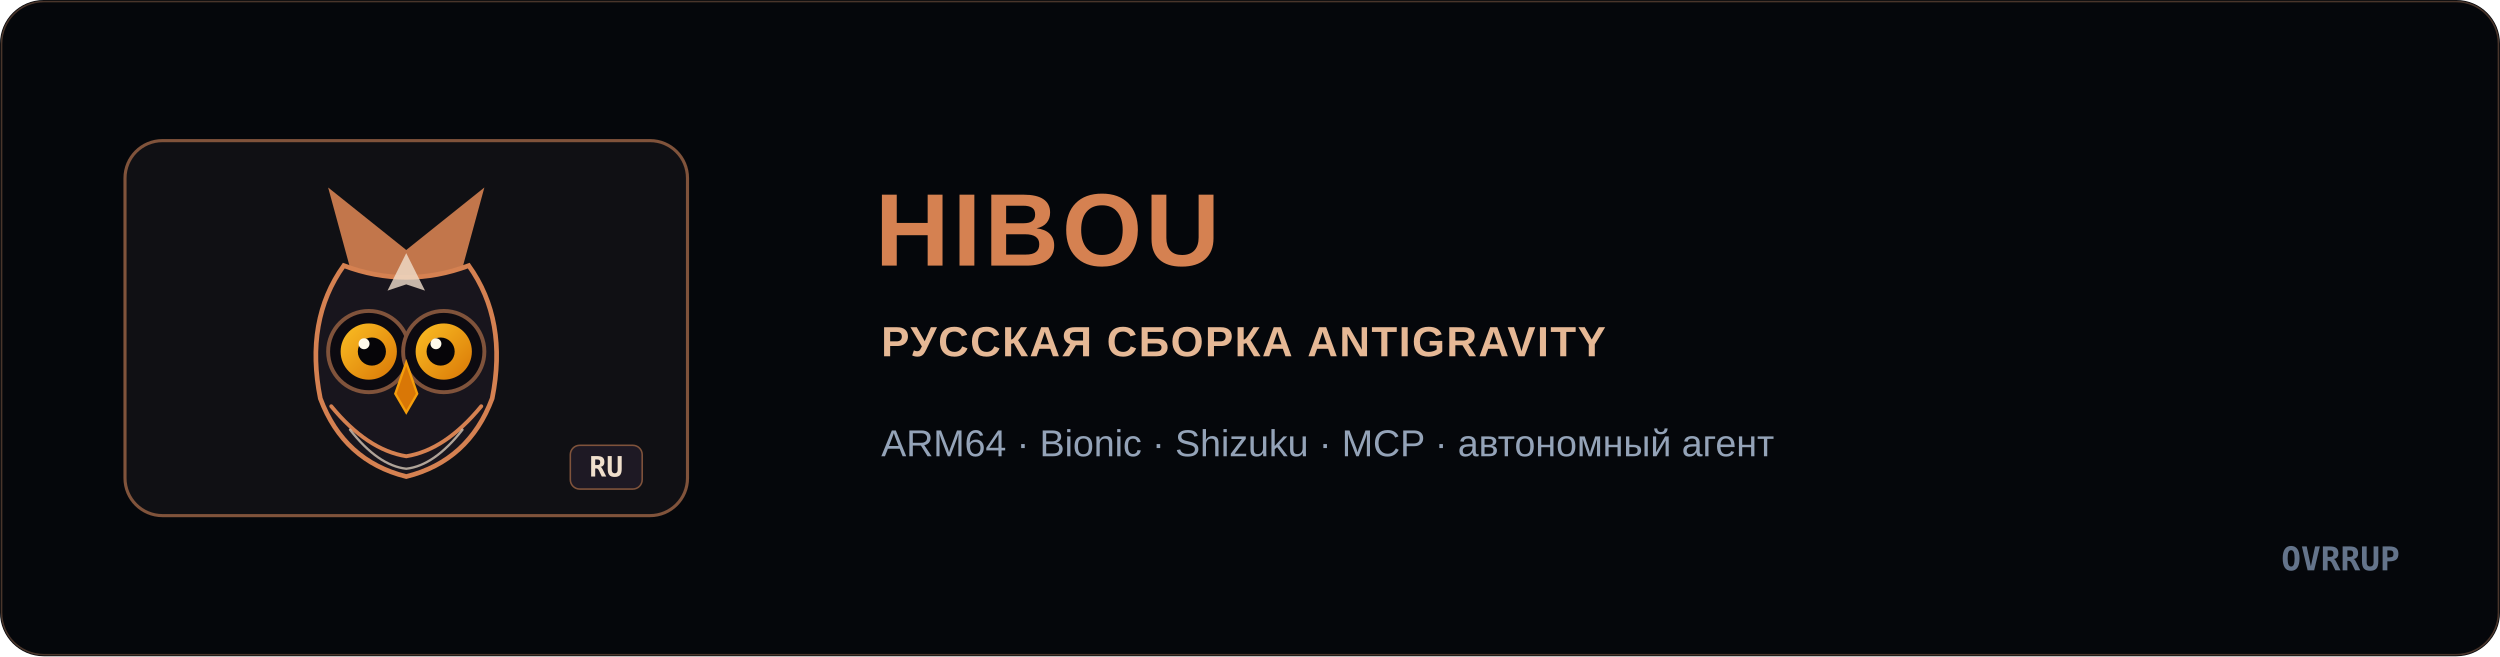
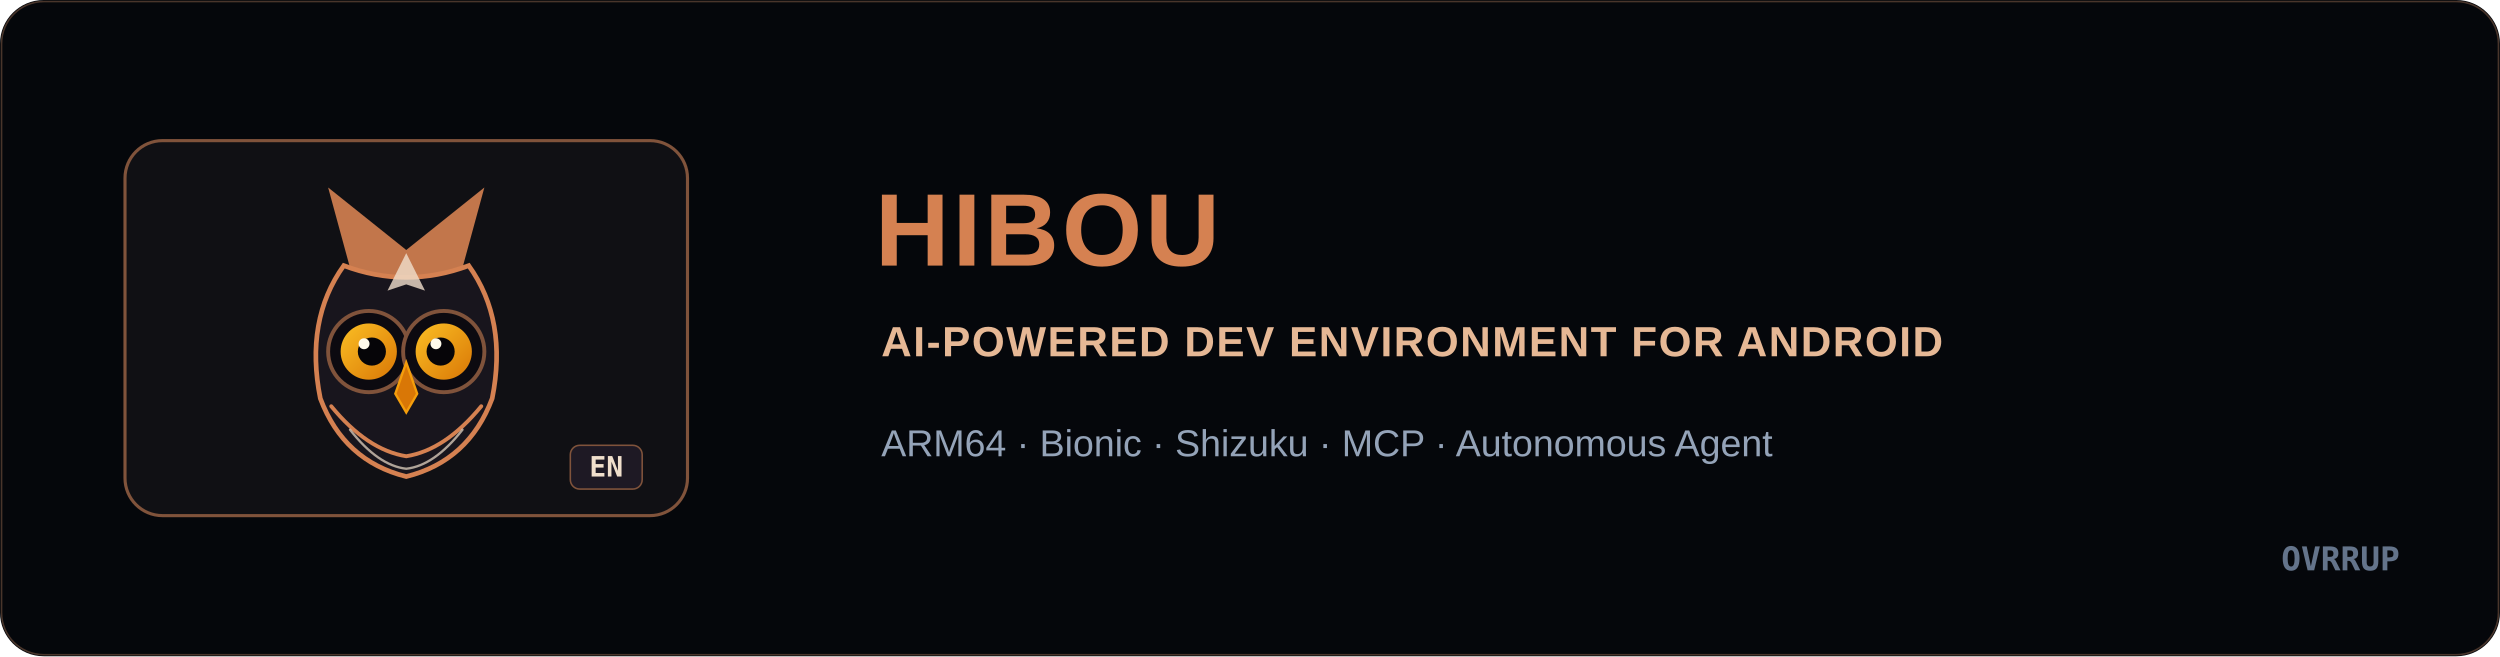
<svg xmlns="http://www.w3.org/2000/svg" width="1600" height="420" viewBox="0 0 1600 420">
  <defs>
    <linearGradient id="owlGrad" x1="120" y1="105" x2="360" y2="315" gradientUnits="userSpaceOnUse">
      <stop offset="0%" stop-color="#D58151" />
      <stop offset="50%" stop-color="#F59E0B" />
      <stop offset="100%" stop-color="#F0DFCC" />
    </linearGradient>
    <linearGradient id="textGrad" x1="560" y1="170" x2="560" y2="292" gradientUnits="userSpaceOnUse">
      <stop offset="0%" stop-color="#D58151" />
      <stop offset="50%" stop-color="#EAA375" />
      <stop offset="100%" stop-color="#F0DFCC" />
    </linearGradient>
    <linearGradient id="eyeGrad" x1="0" y1="0" x2="1" y2="1">
      <stop offset="0%" stop-color="#FBBF24" />
      <stop offset="100%" stop-color="#D97706" />
    </linearGradient>
  </defs>
  <rect width="1600" height="420" rx="28" fill="#05070B" />
  <rect x="1" y="1" width="1598" height="418" rx="27" fill="none" stroke="#49352B" />
  <rect x="80" y="90" width="360" height="240" rx="24" fill="#101014" stroke="#80533b" stroke-width="2" />
  <g transform="translate(180, 110)">
    <path d="M 80 50 L 30 10 L 45 65 Q 80 85 80 85 Q 80 85 115 65 L 130 10 Z" fill="url(#owlGrad)" opacity="0.9" />
    <path d="M 40 60 Q 80 75 120 60 Q 145 95 135 145 Q 120 185 80 195 Q 40 185 25 145 Q 15 95 40 60 Z" fill="#18151D" stroke="#D58151" stroke-width="3" />
    <path d="M 80 52 L 68 76 L 80 72 L 92 76 Z" fill="#F0DFCC" opacity="0.8" />
    <circle cx="56" cy="115" r="26" fill="#0C0A10" stroke="#80533B" stroke-width="2.5" />
    <circle cx="104" cy="115" r="26" fill="#0C0A10" stroke="#80533B" stroke-width="2.5" />
    <circle cx="56" cy="115" r="18" fill="url(#eyeGrad)" />
    <circle cx="104" cy="115" r="18" fill="url(#eyeGrad)" />
    <circle cx="58" cy="115" r="9" fill="#060508" />
    <circle cx="102" cy="115" r="9" fill="#060508" />
    <circle cx="53" cy="110" r="3.5" fill="#FFFBEB" />
    <circle cx="99" cy="110" r="3.5" fill="#FFFBEB" />
    <polygon points="80,122 73,142 80,154 87,142" fill="#D97706" stroke="#F59E0B" stroke-width="1.5" />
    <path d="M 32 150 Q 55 178 80 182 Q 105 178 128 150" fill="none" stroke="#D58151" stroke-width="2.5" stroke-linecap="round" />
    <path d="M 44 165 Q 62 188 80 190 Q 98 188 116 165" fill="none" stroke="#F0DFCC" stroke-width="1.5" opacity="0.7" stroke-linecap="round" />
  </g>
  <rect x="365" y="285" width="46" height="28" rx="6" fill="#1E1924" stroke="#80533B" stroke-width="1" />
-   <text x="388" y="305" fill="#F0DFCC" font-family="monospace" font-size="18" font-weight="700" text-anchor="middle">RU</text>
+   <text x="388" y="305" fill="#F0DFCC" font-family="monospace" font-size="18" font-weight="700" text-anchor="middle">EN</text>
  <text x="560" y="170" fill="url(#textGrad)" font-family="Arial,sans-serif" font-size="66" font-weight="700" letter-spacing="2">HIBOU</text>
-   <text x="564" y="228" fill="#E6B895" font-family="Arial,sans-serif" font-size="27" font-weight="600" letter-spacing="1">РУССКАЯ СБОРКА ANTIGRAVITY</text>
-   <text x="564" y="292" fill="#94A3B8" font-family="Arial,sans-serif" font-size="24">ARM64 · Bionic · Shizuku · MCP · автономный агент</text>
+   <text x="564" y="228" fill="#E6B895" font-family="Arial,sans-serif" font-size="27" font-weight="600" letter-spacing="1">AI-POWERED DEV ENVIRONMENT FOR ANDROID</text>
+   <text x="564" y="292" fill="#94A3B8" font-family="Arial,sans-serif" font-size="24">ARM64 · Bionic · Shizuku · MCP · Autonomous Agent</text>
  <text x="1460" y="365" fill="#64748B" font-family="monospace" font-size="21" font-weight="600">OVRRUP</text>
</svg>
